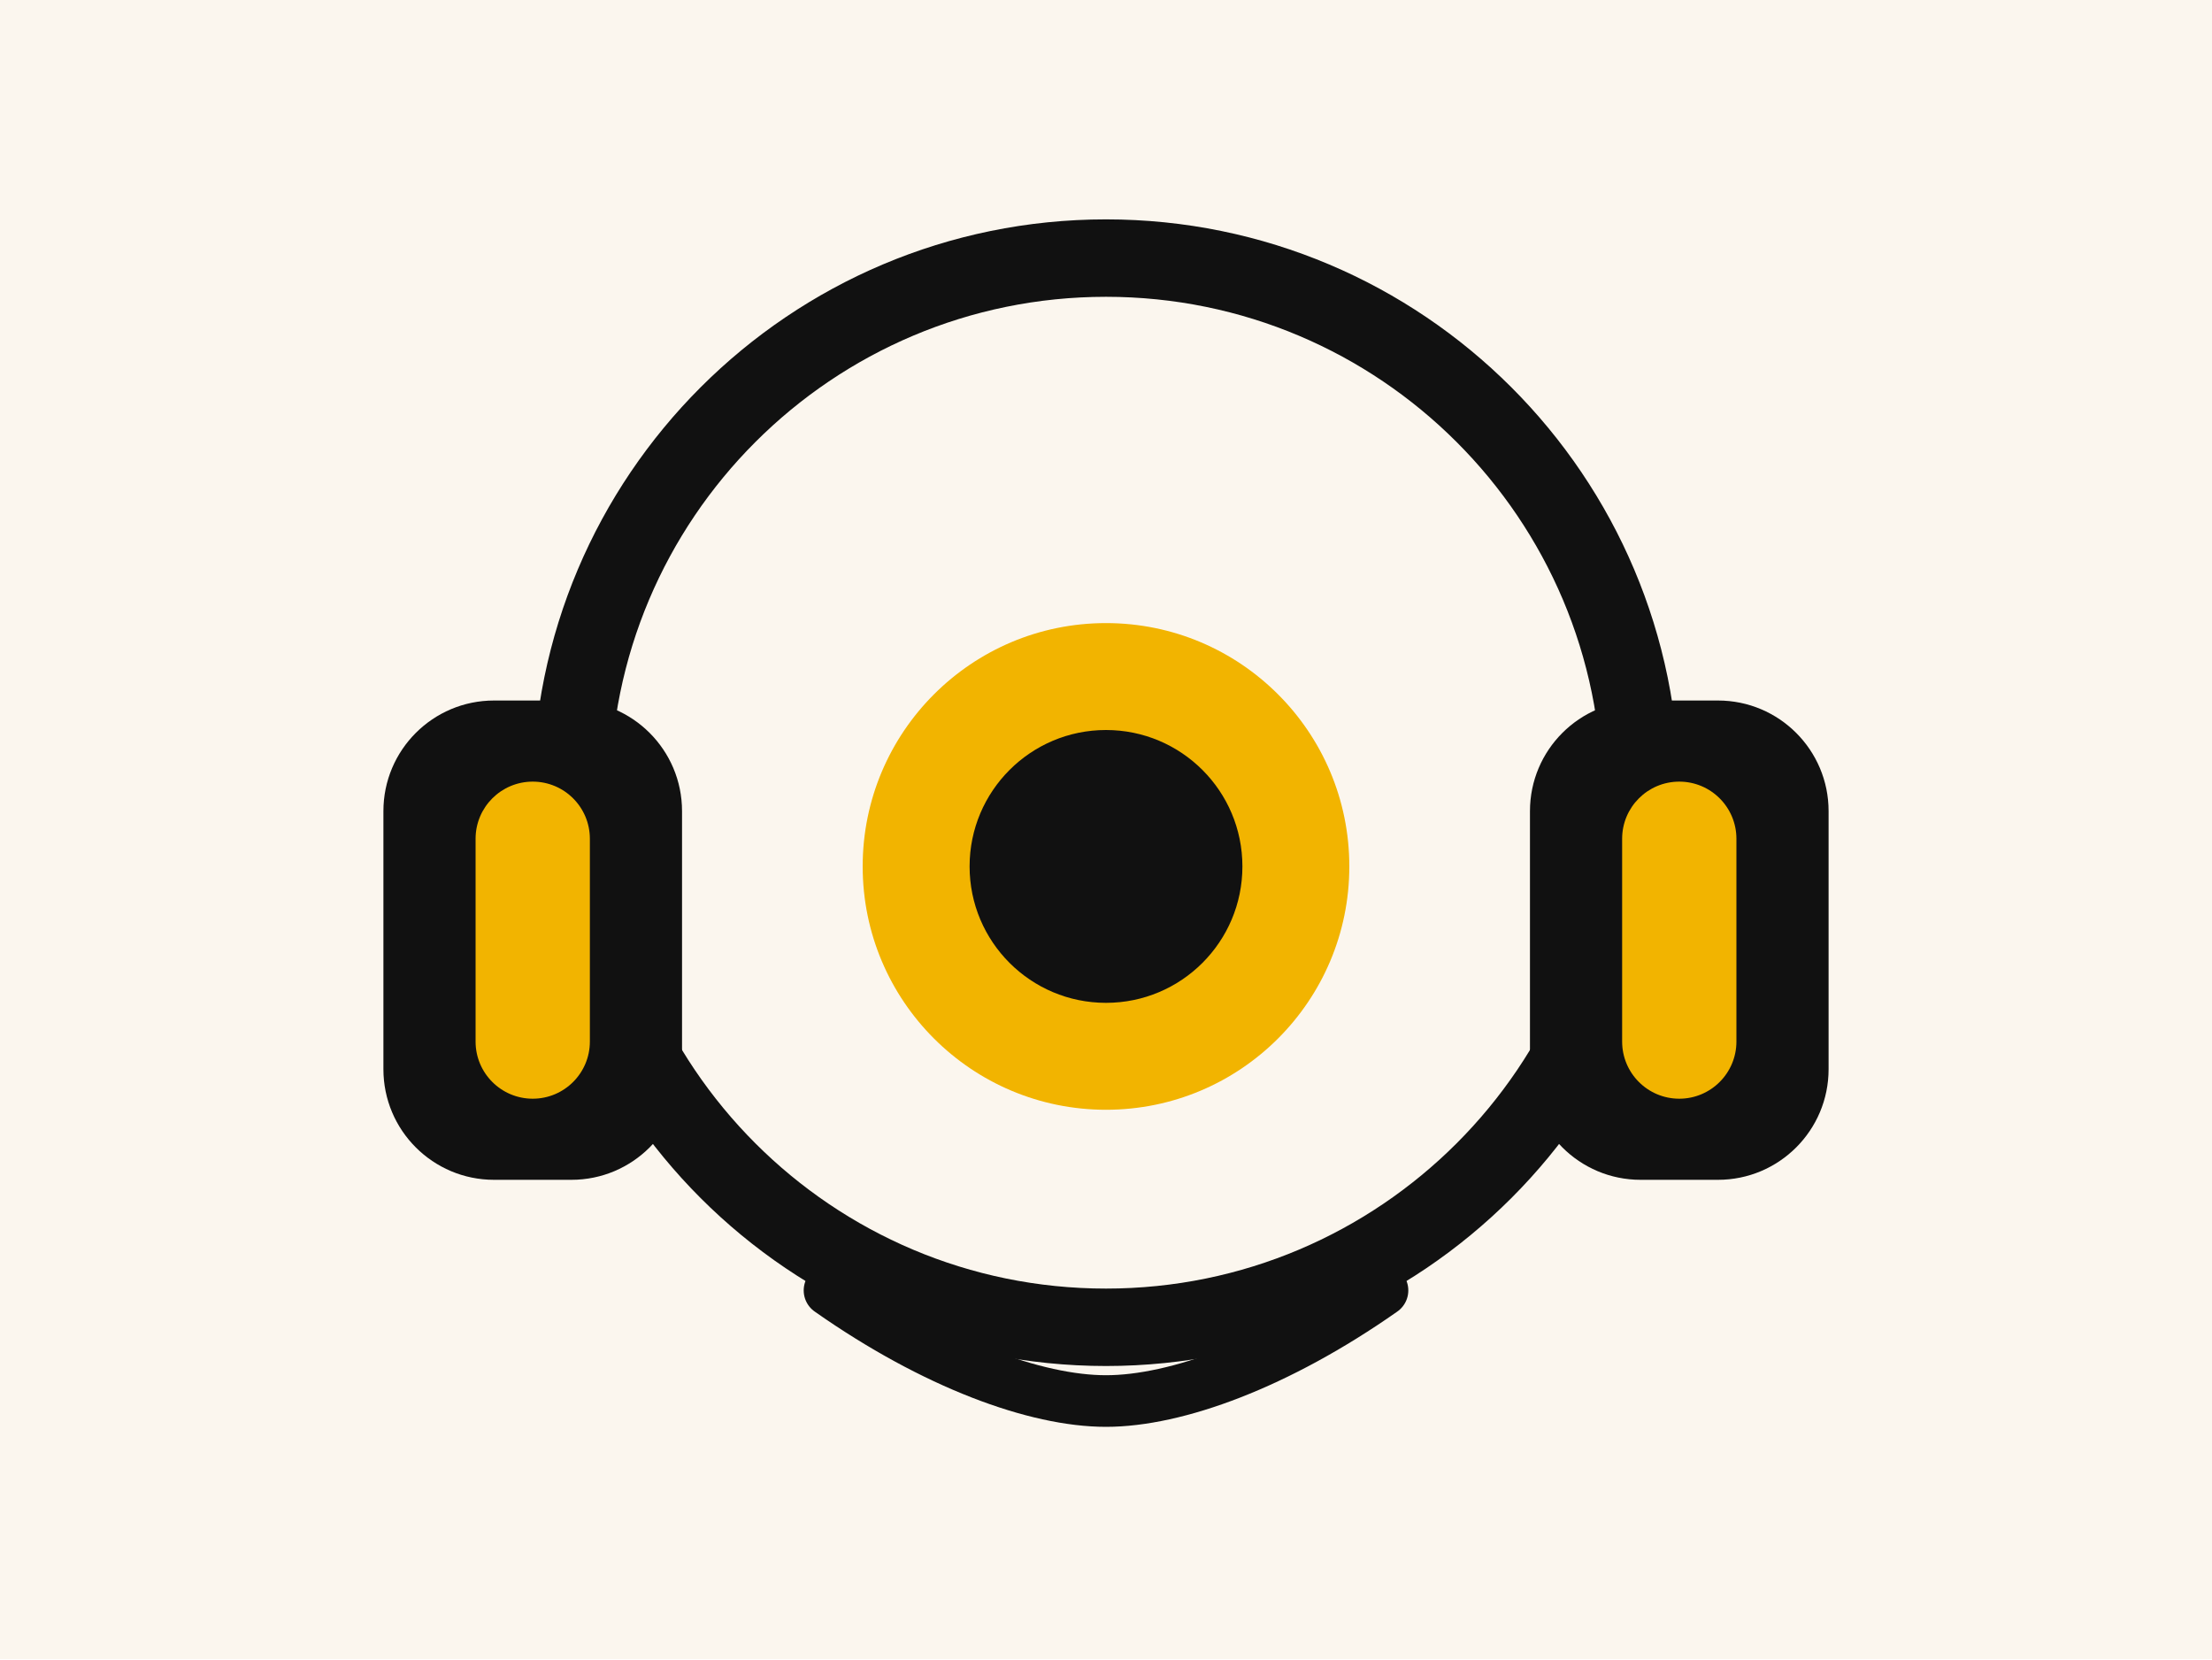
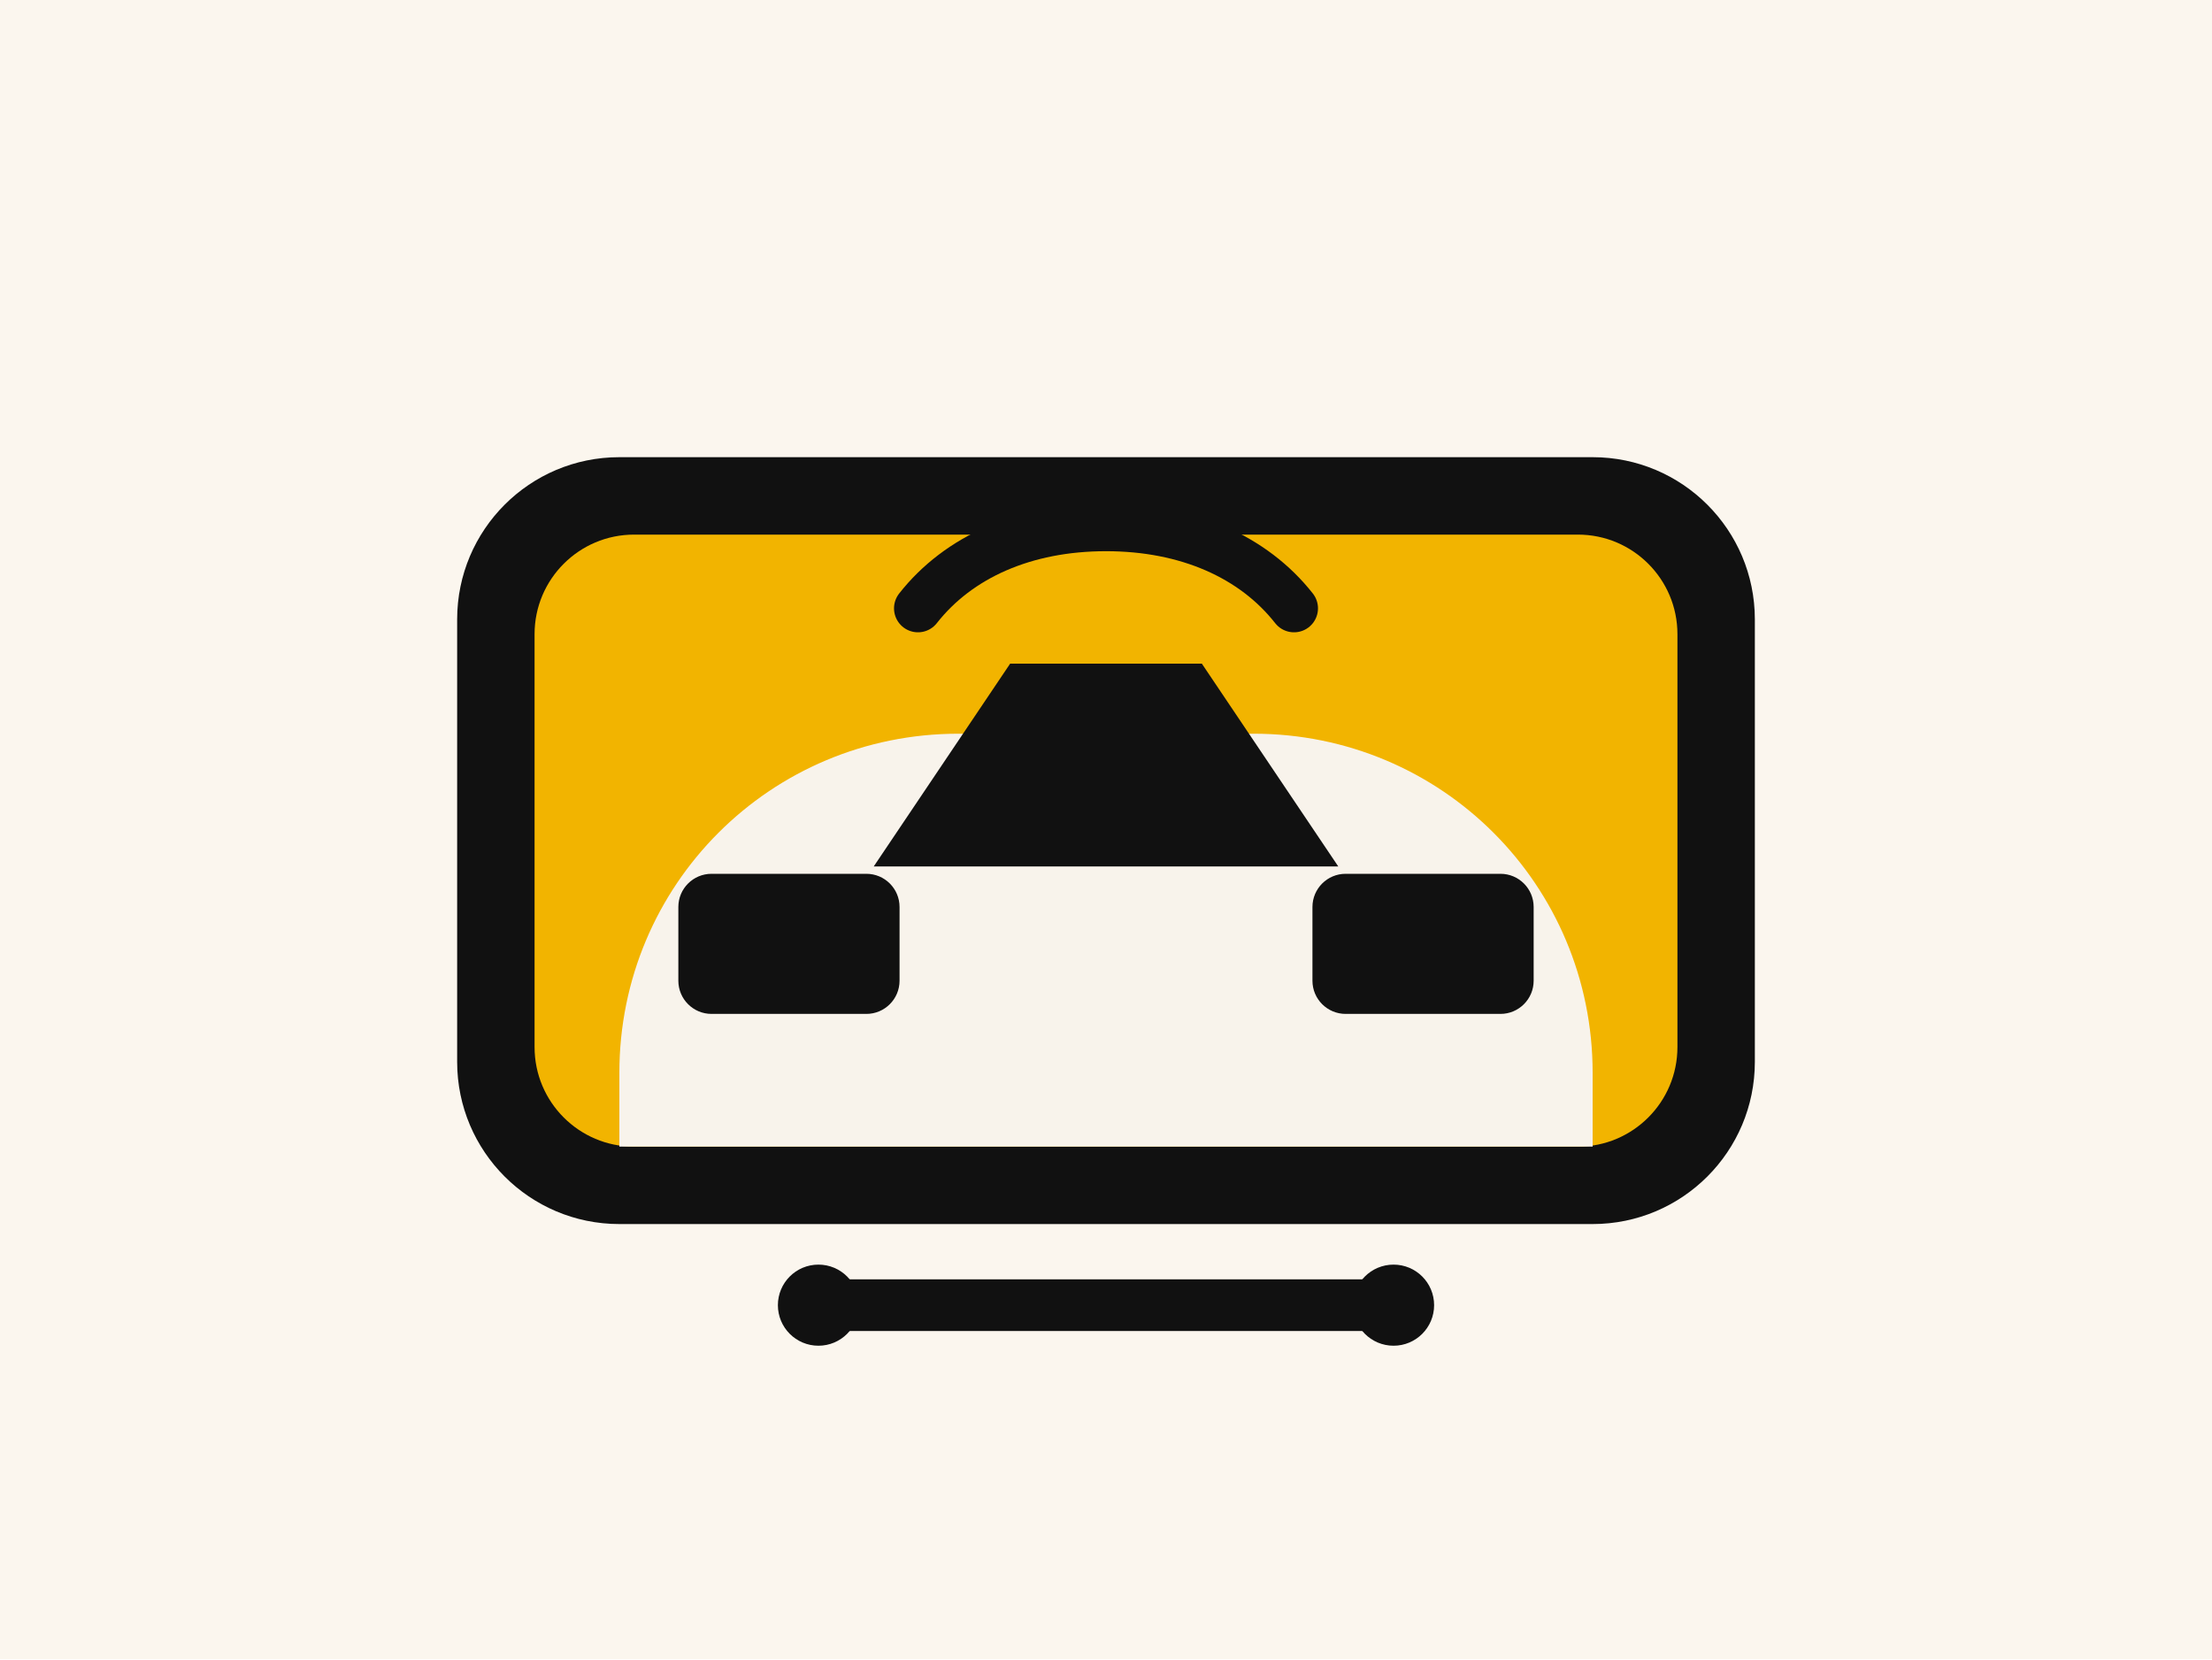
<svg xmlns="http://www.w3.org/2000/svg" width="1200" height="900" viewBox="0 0 1200 900" fill="none">
  <rect width="1200" height="900" fill="#FBF6EE" />
-   <circle cx="600" cy="430" r="290" stroke="#111111" stroke-width="42" />
-   <rect x="208" y="380" width="162" height="260" rx="60" fill="#111111" />
-   <rect x="830" y="380" width="162" height="260" rx="60" fill="#111111" />
-   <rect x="258" y="424" width="62" height="172" rx="31" fill="#F2B400" />
-   <rect x="880" y="424" width="62" height="172" rx="31" fill="#F2B400" />
-   <circle cx="600" cy="470" r="132" fill="#F2B400" />
-   <circle cx="600" cy="470" r="74" fill="#111111" />
-   <path d="M450 700C507 740 562 760 600 760C638 760 693 740 750 700" stroke="#111111" stroke-width="28" stroke-linecap="round" />
+   <rect x="248" y="248" width="704" height="416" rx="88" fill="#111111" />
+   <rect x="290" y="290" width="620" height="332" rx="54" fill="#F2B400" />
+   <path d="M336 582C336 480 418 398 520 398H680C782 398 864 480 864 582V622H336V582Z" fill="#F8F3EB" />
+   <rect x="368" y="474" width="120" height="76" rx="18" fill="#111111" />
+   <rect x="712" y="474" width="120" height="76" rx="18" fill="#111111" />
+   <path d="M474 470L548 360H652L726 470H474Z" fill="#111111" />
+   <path d="M498 330C520 302 556 286 600 286C644 286 680 302 702 330" stroke="#111111" stroke-width="26" stroke-linecap="round" />
+   <path d="M444 708H756" stroke="#111111" stroke-width="28" stroke-linecap="round" />
+   <circle cx="444" cy="708" r="22" fill="#111111" />
+   <circle cx="756" cy="708" r="22" fill="#111111" />
</svg>
